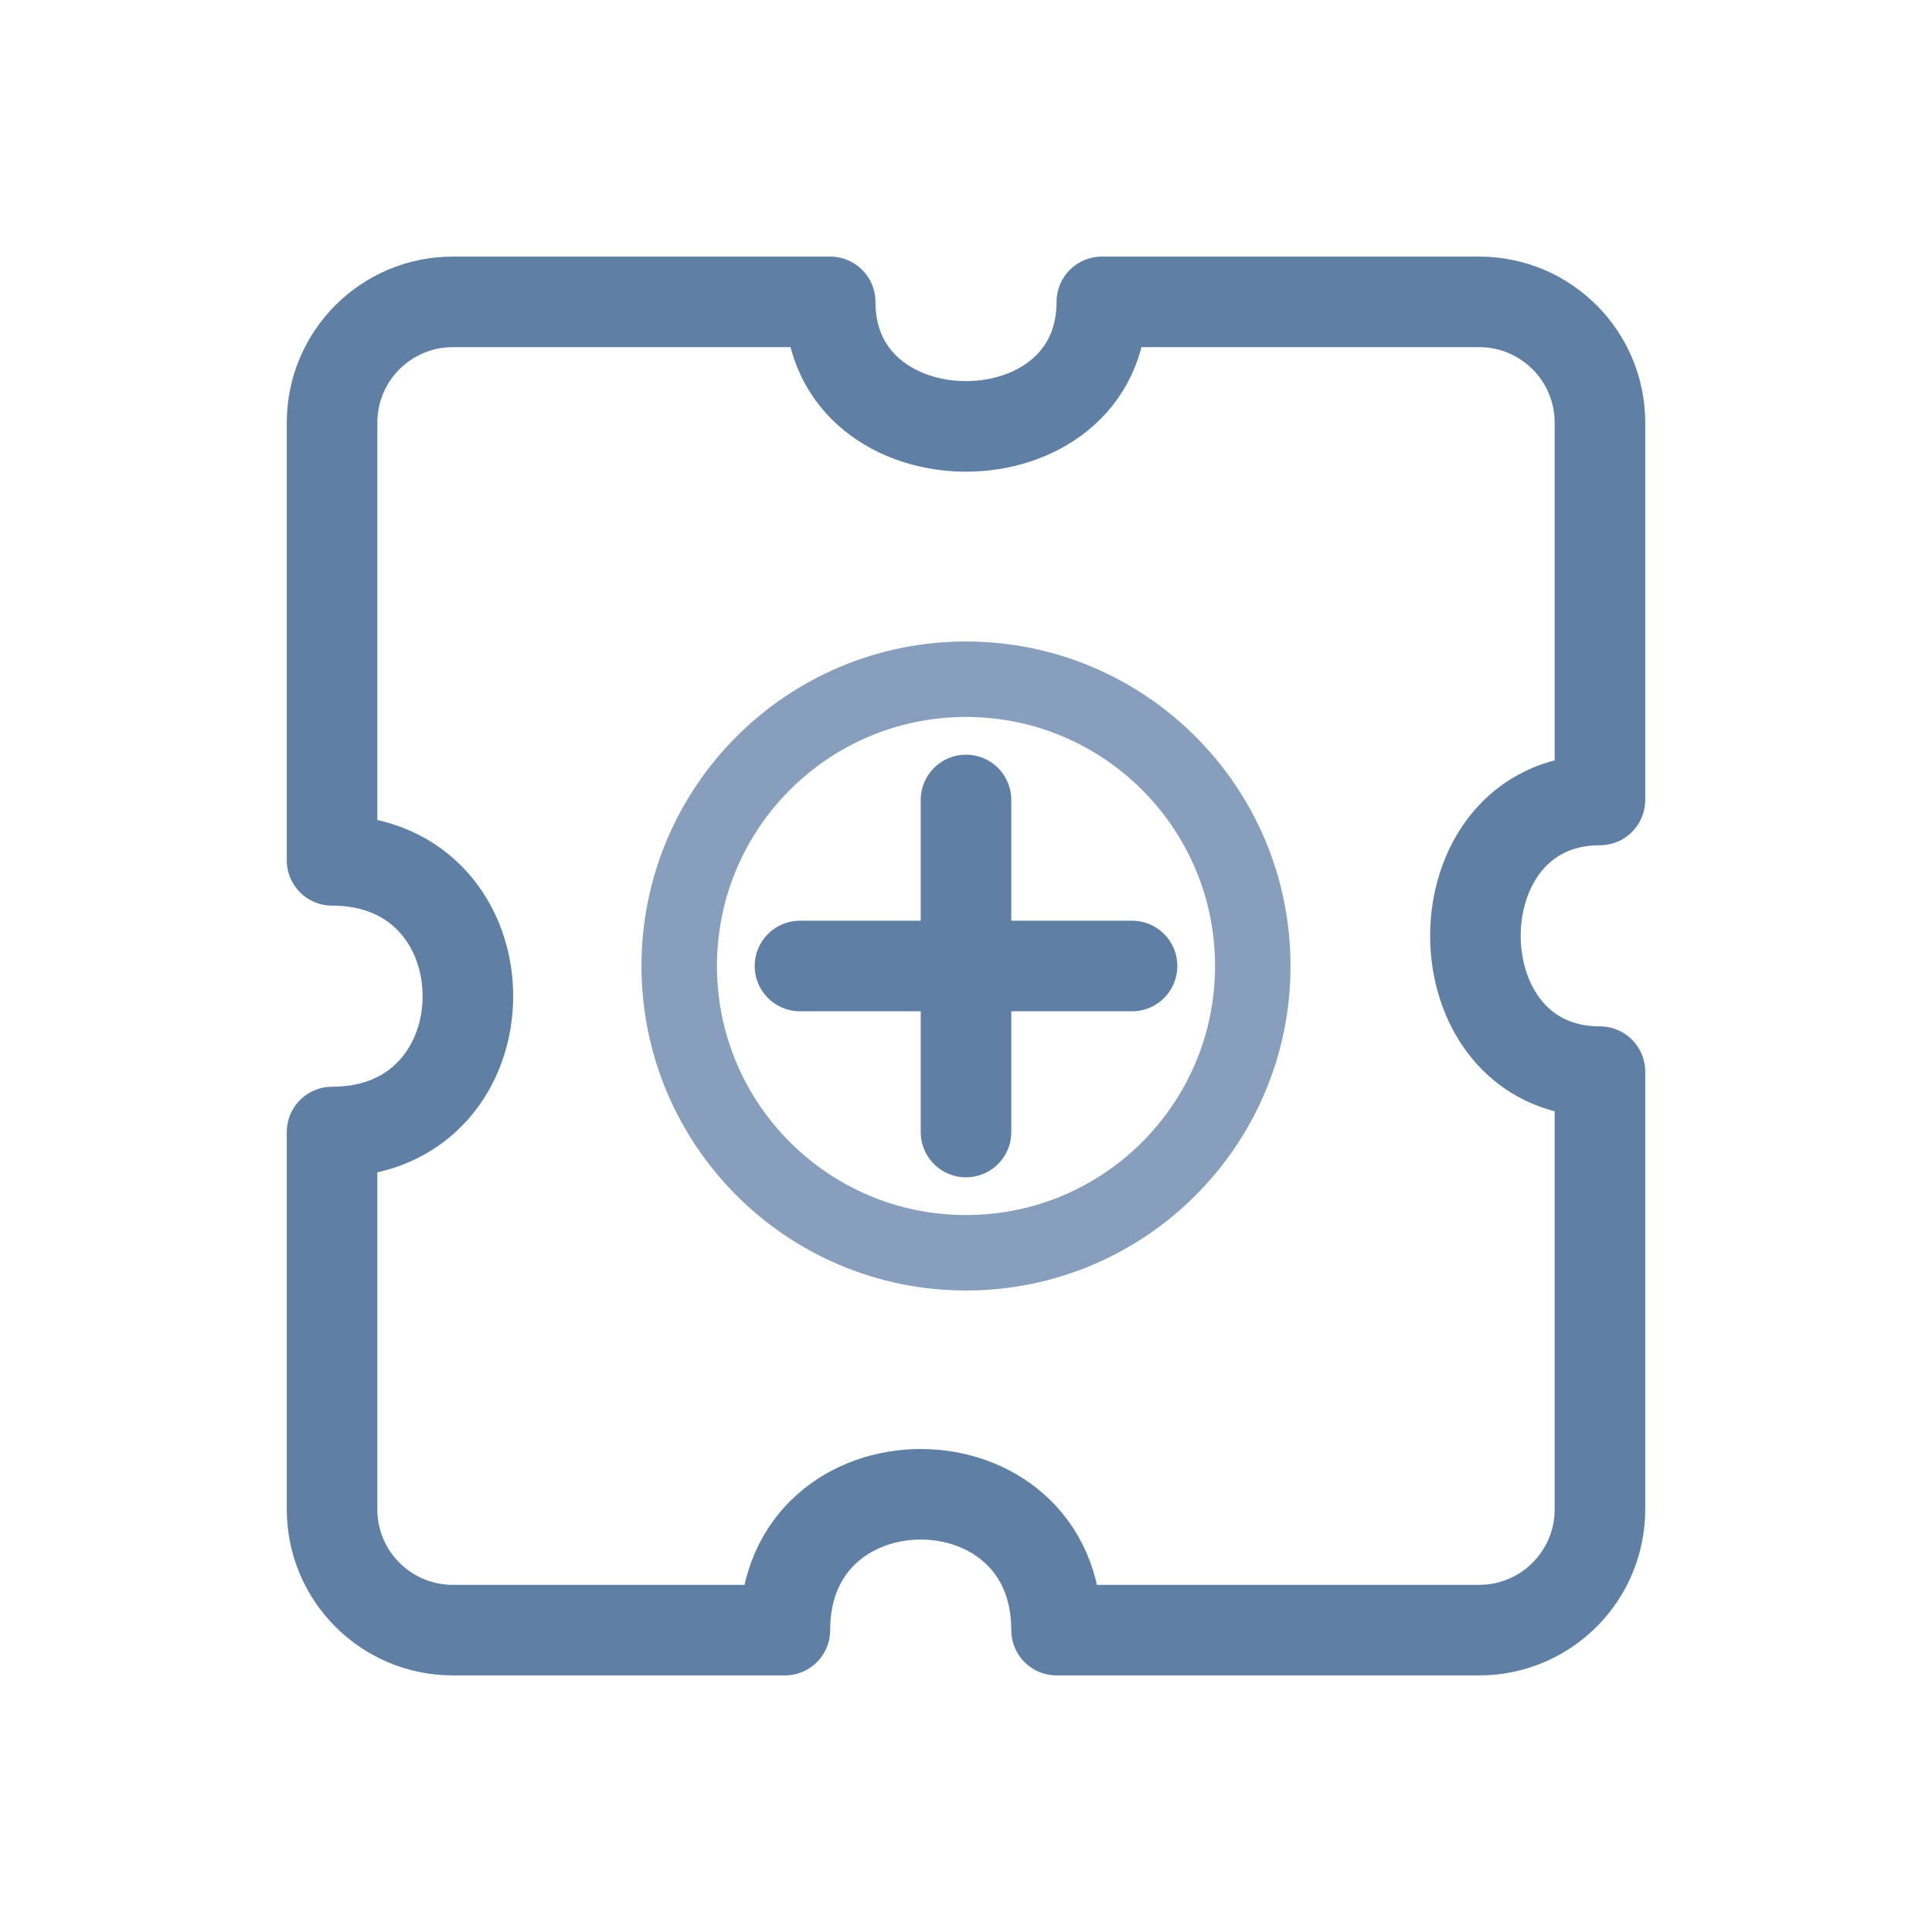
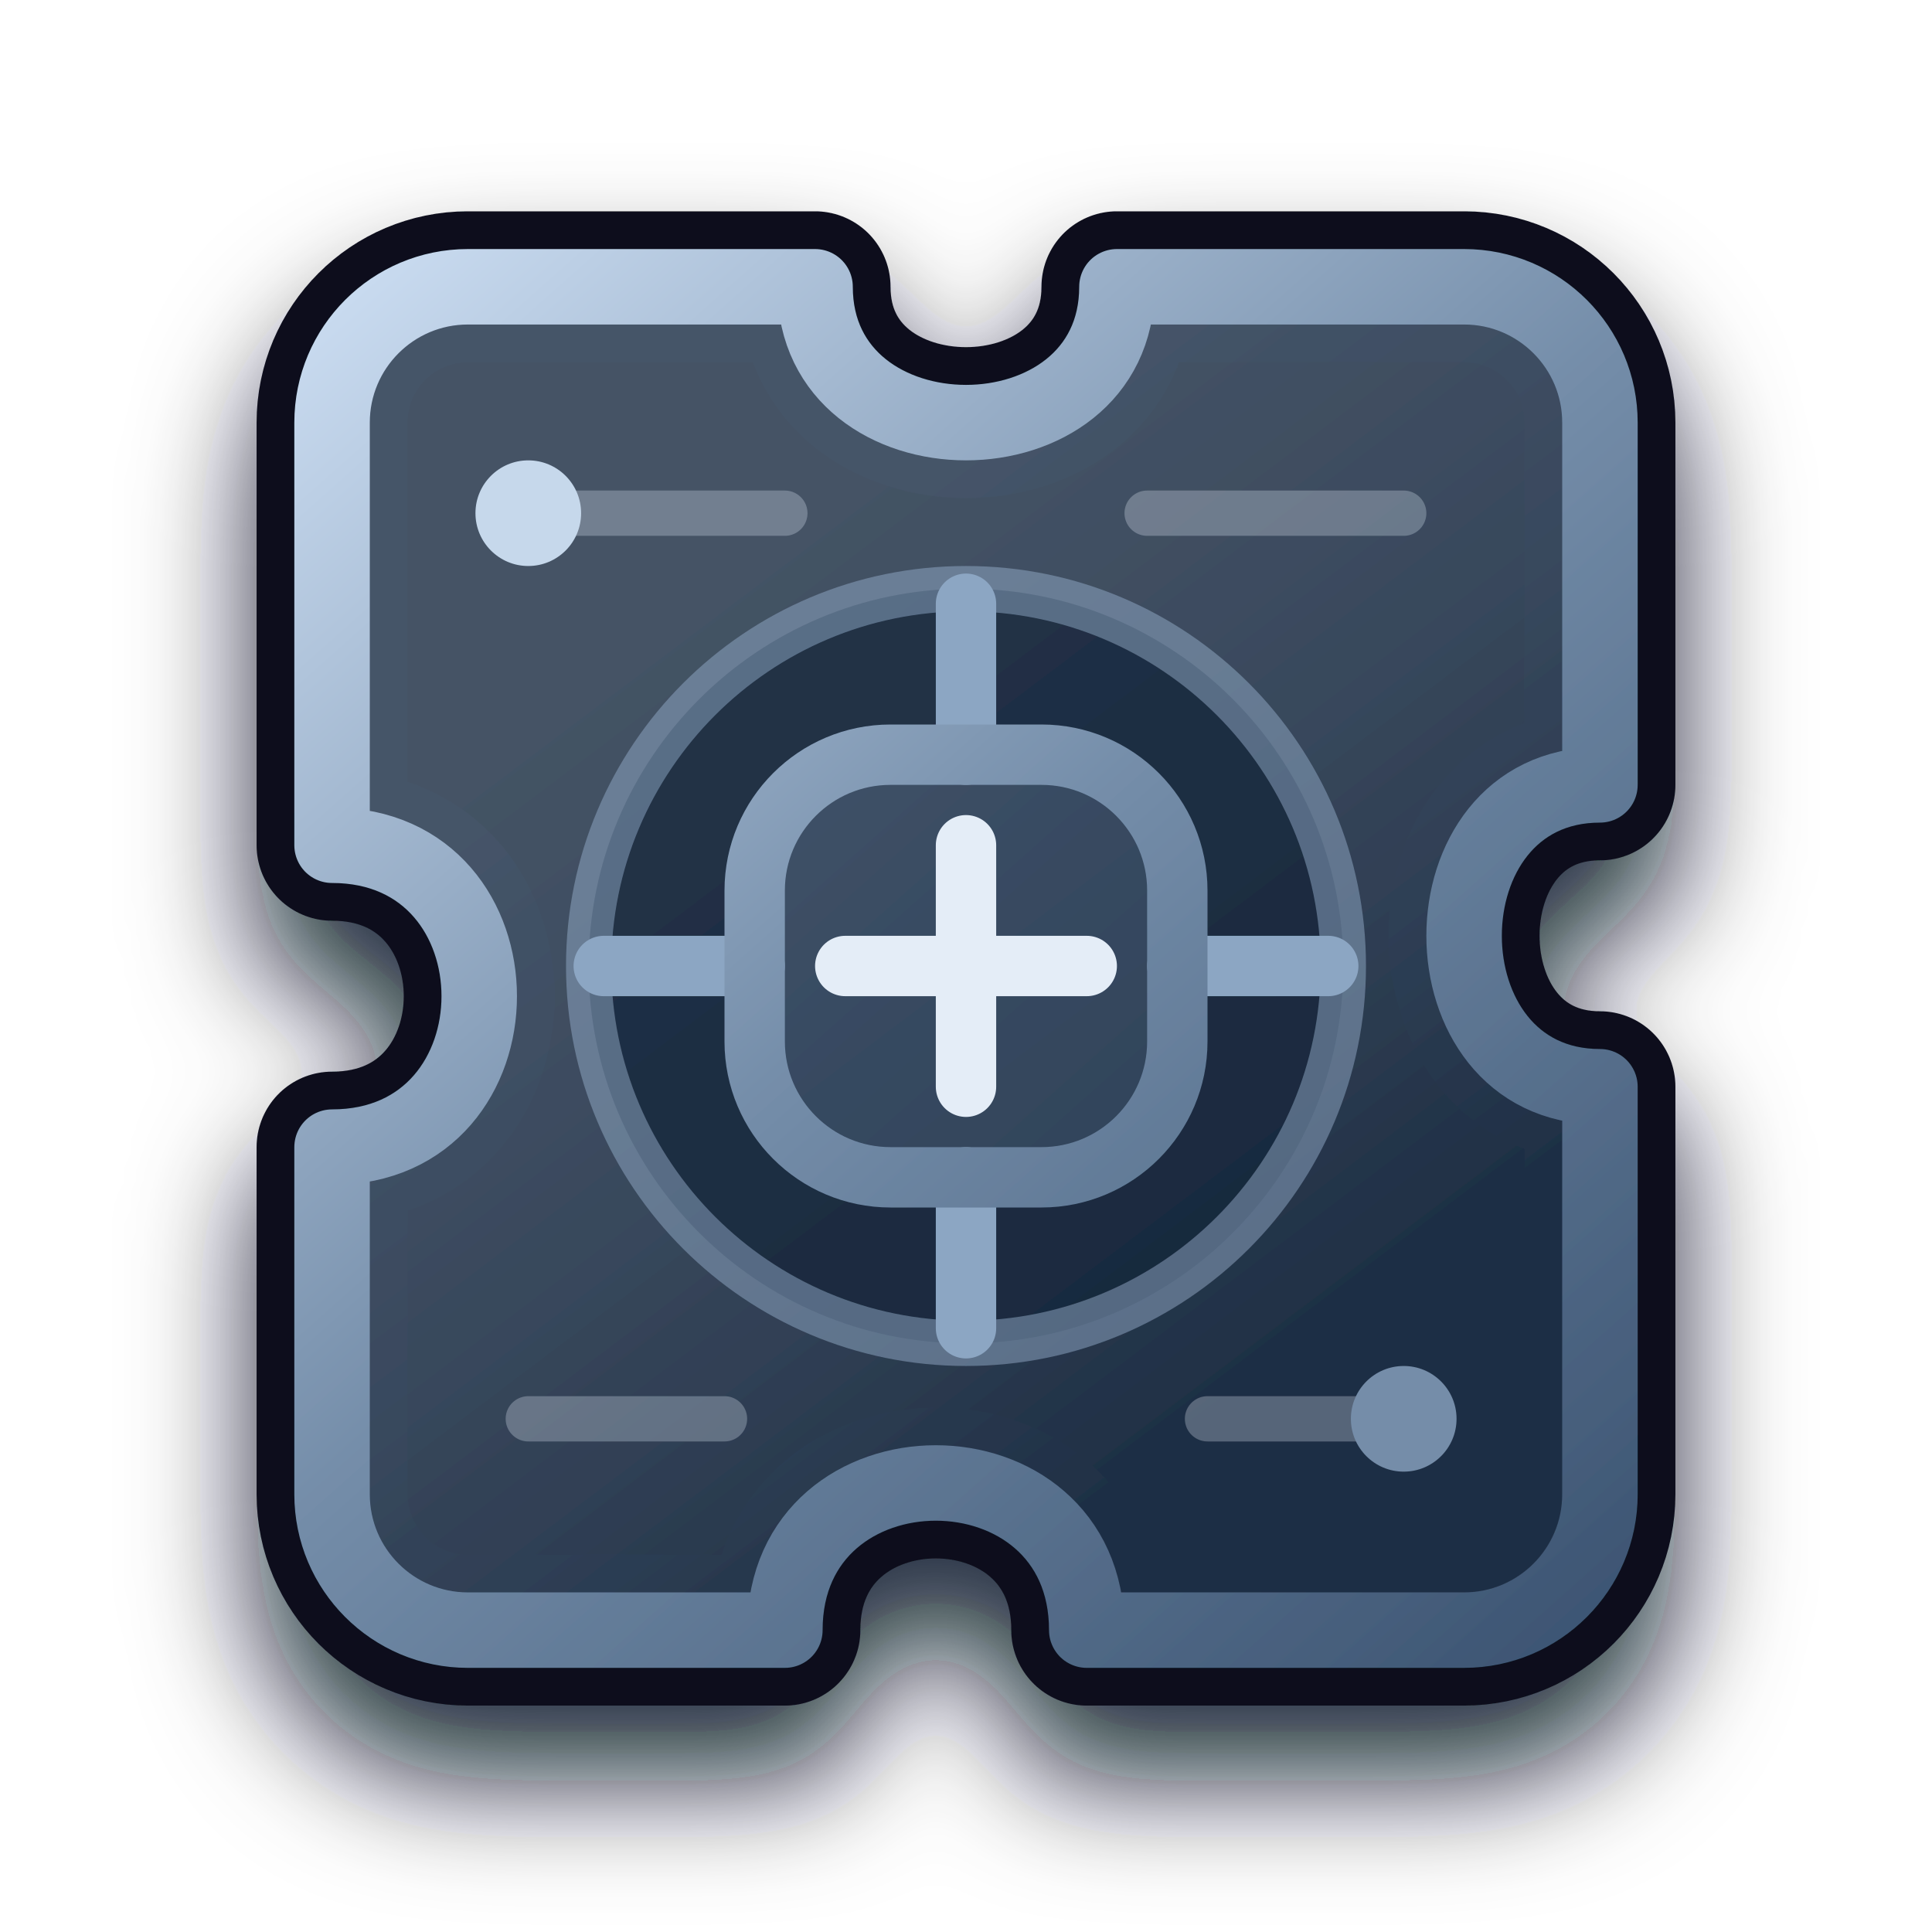
- <svg xmlns="http://www.w3.org/2000/svg" viewBox="0 0 128 128" fill="none" stroke="#5f7fa5" stroke-linecap="round" stroke-linejoin="round">
-   <path d="M22 48V28a8 8 0 0 1 8-8h25c0 11 18 11 18 0h25a8 8 0 0 1 8 8v25c-11 0-11 18 0 18v29a8 8 0 0 1-8 8H70c0-12-18-12-18 0H30a8 8 0 0 1-8-8V75c12 0 12-18 0-18v-9Z" stroke-width="6" />
-   <circle cx="64" cy="64" r="19" stroke-width="5" opacity=".75" />
-   <path d="M64 53v22M53 64h22" stroke-width="6" />
+ <svg xmlns="http://www.w3.org/2000/svg" viewBox="0 0 128 128" fill="none" stroke-linecap="round" stroke-linejoin="round">
+   <defs>
+     <linearGradient id="community-edge" x1="24" y1="19" x2="104" y2="109" gradientUnits="userSpaceOnUse">
+       <stop stop-color="#c8daef" />
+       <stop offset=".48" stop-color="#748da9" />
+       <stop offset="1" stop-color="#3d5573" />
+     </linearGradient>
+     <linearGradient id="community-face" x1="43" y1="38" x2="83" y2="91" gradientUnits="userSpaceOnUse">
+       <stop stop-color="#8ca4c0" stop-opacity=".46" />
+       <stop offset="1" stop-color="#273b55" stop-opacity=".72" />
+     </linearGradient>
+     <filter id="community-shadow" x="-22%" y="-22%" width="145%" height="155%">
+       <feDropShadow dx="0" dy="5" stdDeviation="4" flood-color="#07101c" flood-opacity=".84" />
+     </filter>
+   </defs>
+   <g filter="url(#community-shadow)">
+     <path d="M22 46V28a9 9 0 0 1 9-9h23c0 12 20 12 20 0h23a9 9 0 0 1 9 9v24c-12 0-12 20 0 20v27a9 9 0 0 1-9 9H72c0-13-20-13-20 0H31a9 9 0 0 1-9-9V76c13 0 13-20 0-20V46Z" fill="#080e18" stroke="#09111d" stroke-width="10" />
+     <path d="M22 46V28a9 9 0 0 1 9-9h23c0 12 20 12 20 0h23a9 9 0 0 1 9 9v24c-12 0-12 20 0 20v27a9 9 0 0 1-9 9H72c0-13-20-13-20 0H31a9 9 0 0 1-9-9V76c13 0 13-20 0-20V46Z" fill="url(#community-face)" stroke="url(#community-edge)" stroke-width="5" />
+     <path d="M35 34h17M76 34h17M35 94h13M80 94h13" stroke="#dce8f4" stroke-opacity=".3" stroke-width="3" />
+     <circle cx="64" cy="64" r="25" fill="#14243a" fill-opacity=".72" stroke="#97b0cc" stroke-opacity=".48" stroke-width="3" />
+     <path d="M64 40v10M64 78v10M40 64h10M78 64h10" stroke="#8ca6c3" stroke-width="4" />
+     <rect x="50" y="50" width="28" height="28" rx="9" fill="url(#community-edge)" fill-opacity=".3" stroke="url(#community-edge)" stroke-width="4" />
+     <path d="M64 56v16M56 64h16" stroke="#e4edf7" stroke-width="4" />
+     <circle cx="35" cy="34" r="3.5" fill="#c6d8eb" />
+     <circle cx="93" cy="94" r="3.5" fill="#748da9" />
+   </g>
</svg>
